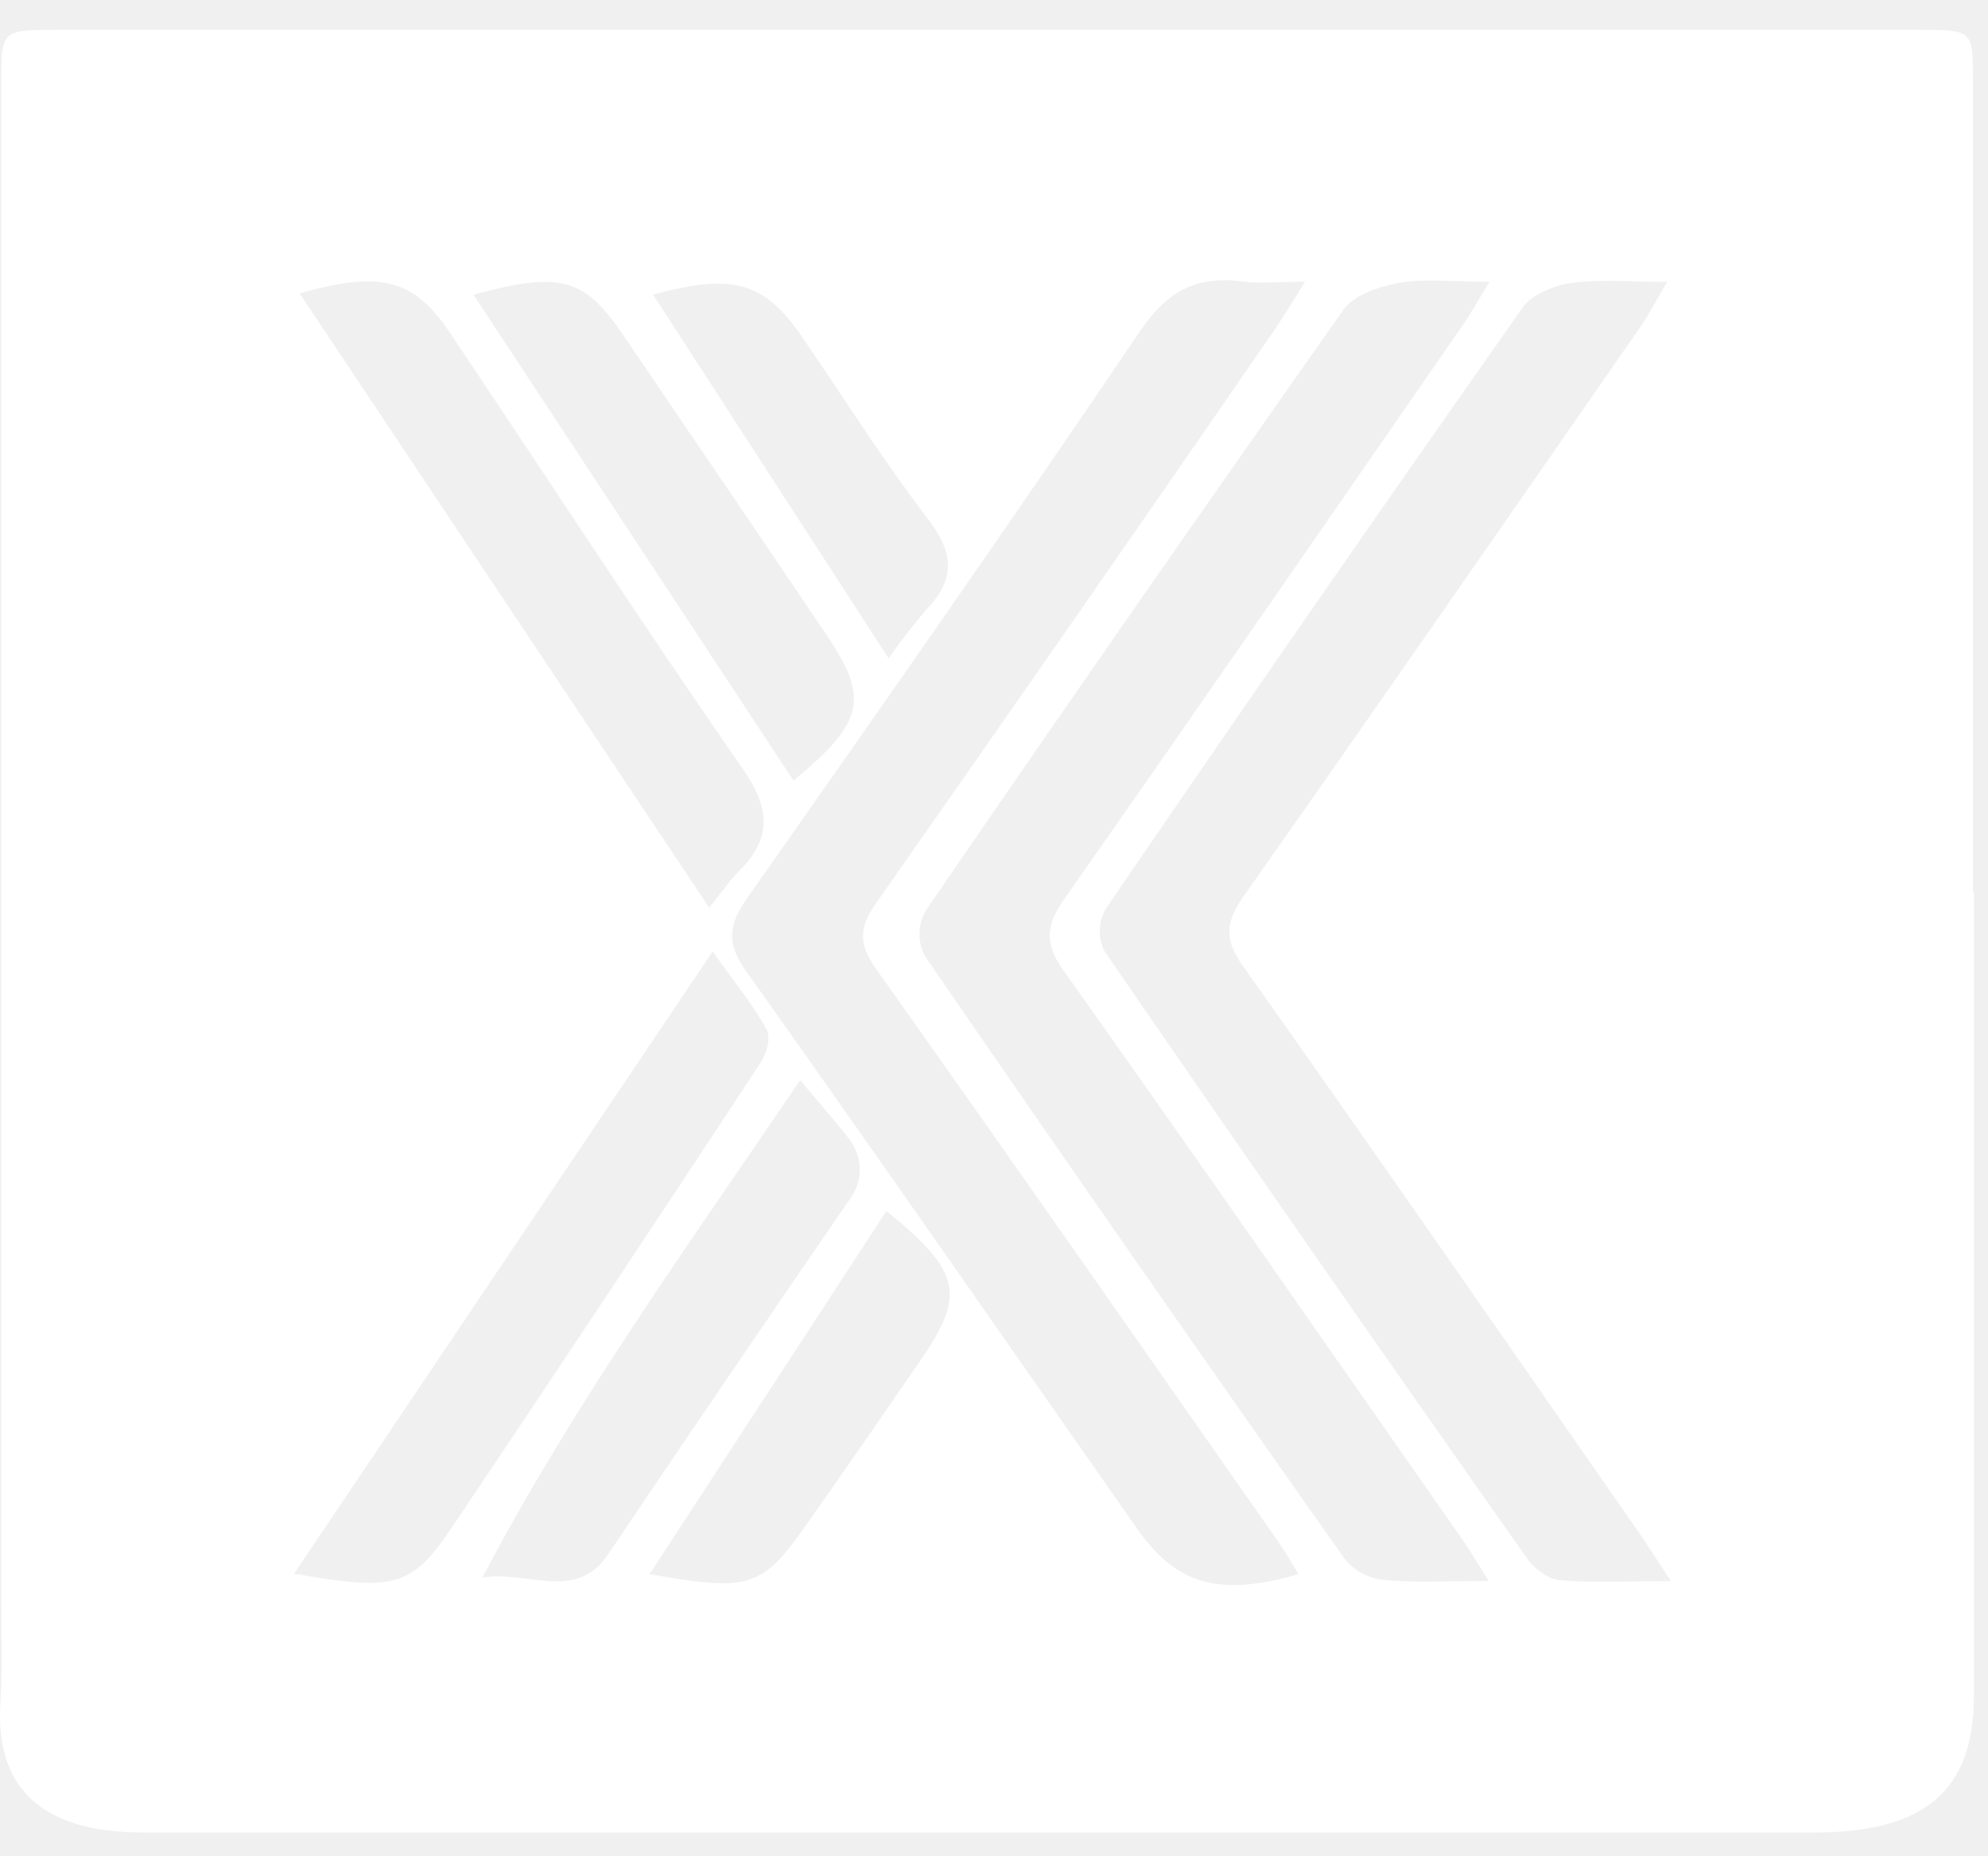
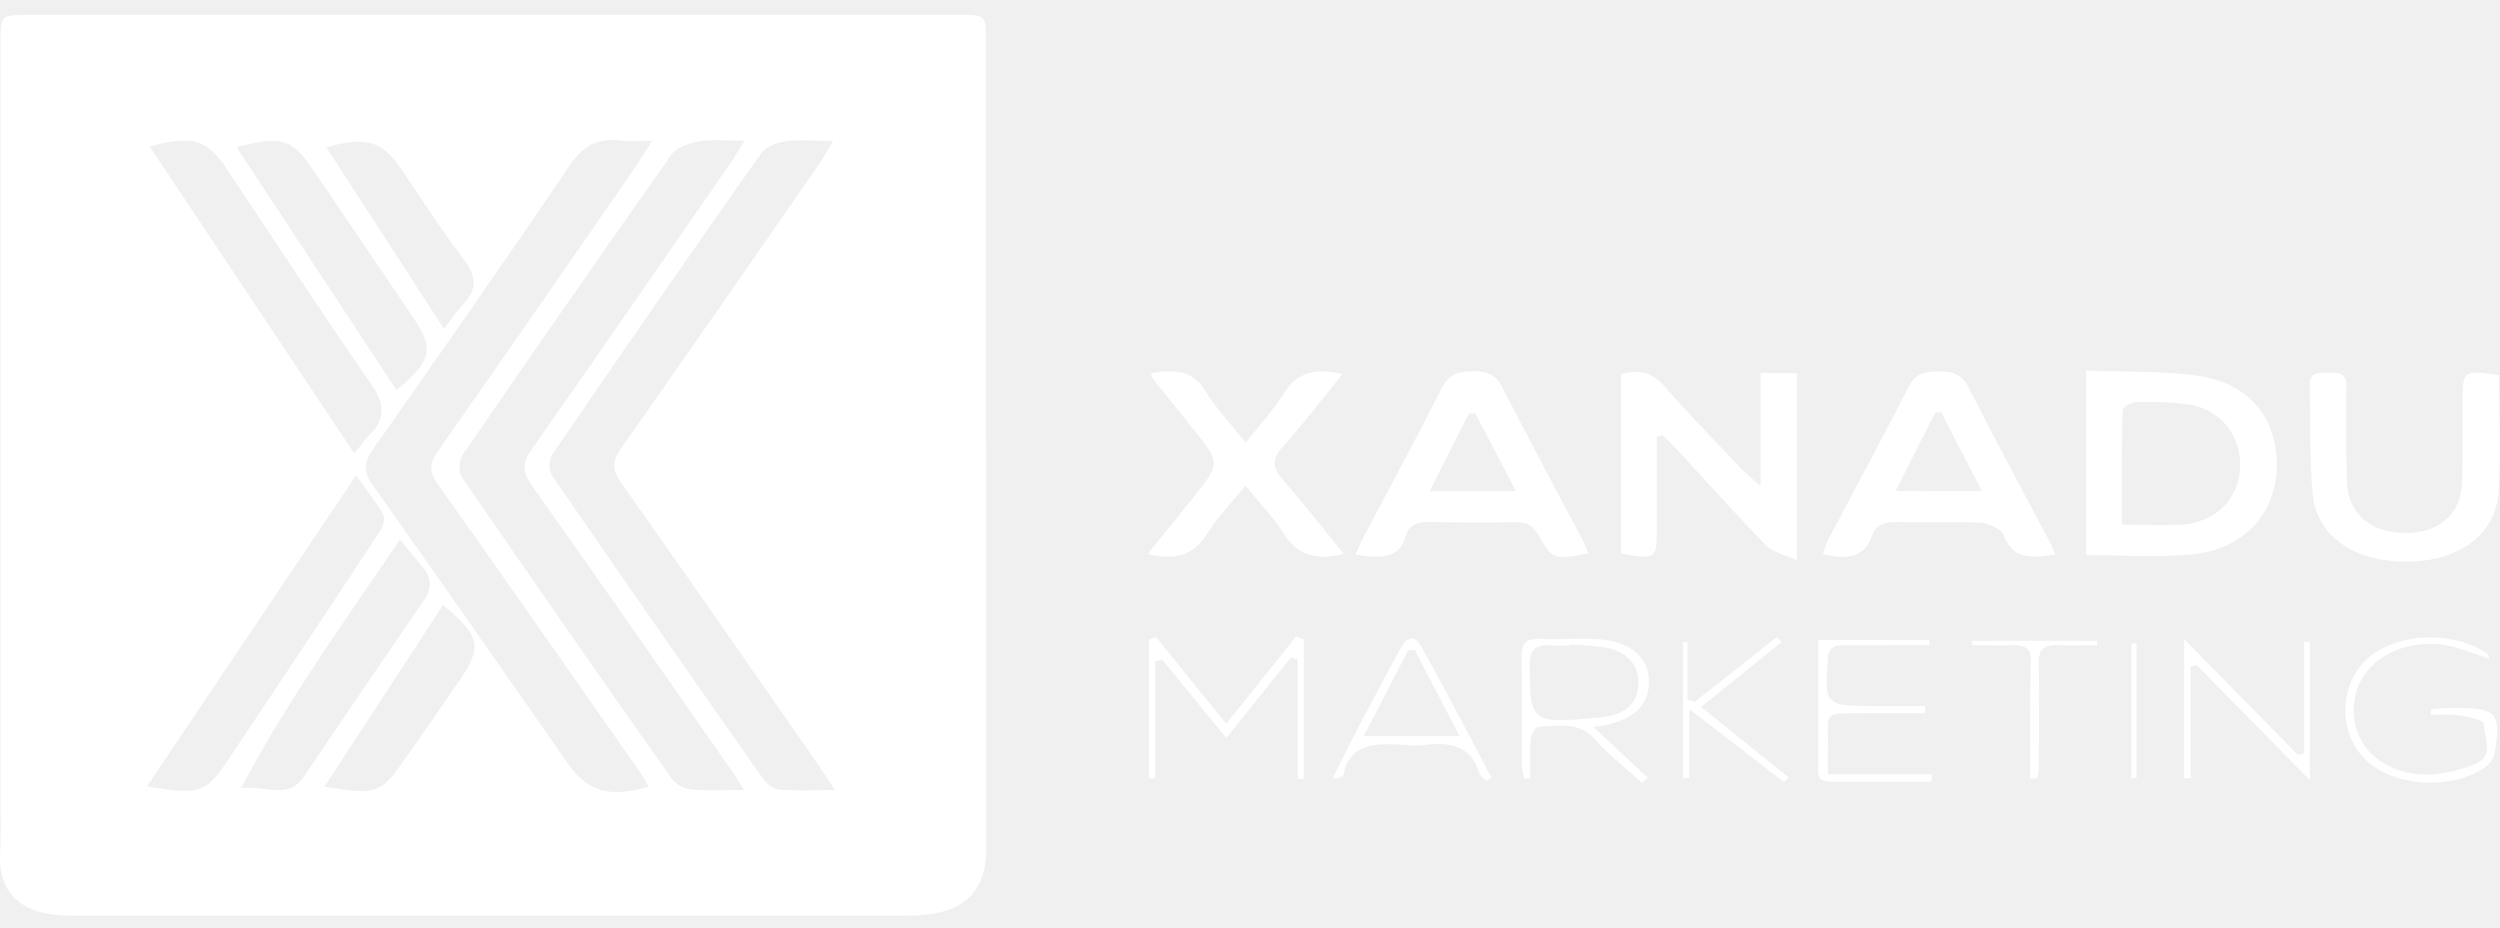
- <svg xmlns="http://www.w3.org/2000/svg" width="60" height="56" viewBox="0 0 60 56" fill="none">
+ <svg xmlns="http://www.w3.org/2000/svg" width="151" height="56" viewBox="0 0 151 56" fill="none">
  <path d="M59.572 26.898C59.572 35 59.572 43.102 59.572 51.204C59.572 54.042 58.084 55.307 54.761 55.307H4.322C1.285 55.307 -0.149 53.988 0.012 51.404C0.073 50.436 0.039 49.463 0.039 48.483V2.453C0.039 0.905 0.039 0.9 1.816 0.9H57.813C59.543 0.9 59.545 0.9 59.545 2.365C59.545 10.544 59.545 18.721 59.545 26.898H59.572ZM44.929 47.715C44.581 47.165 44.398 46.837 44.178 46.526C40.16 40.775 36.16 35.012 32.094 29.285C31.529 28.494 31.564 27.936 32.094 27.172C36.147 21.394 40.149 15.59 44.162 9.793C44.395 9.456 44.592 9.099 44.958 8.504C43.857 8.504 43.014 8.403 42.229 8.537C41.627 8.638 40.855 8.917 40.566 9.324C36.32 15.345 32.116 21.391 27.954 27.46C27.827 27.676 27.757 27.913 27.75 28.154C27.743 28.395 27.799 28.635 27.914 28.855C32.084 34.922 36.294 40.968 40.544 46.994C40.663 47.161 40.819 47.306 41.005 47.422C41.19 47.538 41.4 47.621 41.624 47.668C42.618 47.78 43.632 47.715 44.929 47.715ZM39.391 8.504C38.529 8.504 38.041 8.56 37.577 8.504C35.985 8.279 35.152 8.892 34.37 10.049C30.492 15.783 26.509 21.47 22.52 27.15C21.989 27.916 21.931 28.482 22.496 29.278C26.474 34.879 30.381 40.512 34.312 46.129C35.494 47.821 36.781 48.205 39.189 47.511C38.985 47.178 38.804 46.852 38.587 46.542C34.54 40.761 30.506 34.971 26.418 29.21C25.917 28.503 25.928 27.99 26.418 27.294C30.469 21.514 34.495 15.72 38.494 9.915C38.749 9.539 38.977 9.153 39.391 8.504ZM50.429 47.72C49.986 47.046 49.745 46.659 49.483 46.282C45.504 40.559 41.526 34.823 37.494 29.127C36.964 28.379 36.985 27.842 37.494 27.105C41.536 21.367 45.525 15.601 49.525 9.843C49.774 9.481 49.968 9.092 50.321 8.508C49.156 8.508 48.268 8.42 47.422 8.54C46.891 8.614 46.225 8.899 45.968 9.265C41.725 15.293 37.529 21.343 33.381 27.417C33.263 27.619 33.198 27.839 33.191 28.064C33.184 28.289 33.235 28.512 33.341 28.718C37.554 34.846 41.807 40.956 46.098 47.048C46.297 47.333 46.714 47.659 47.064 47.69C48.053 47.776 49.058 47.72 50.429 47.72V47.72ZM8.876 47.495C11.956 48.032 12.425 47.904 13.68 46.039C16.797 41.396 19.886 36.745 22.947 32.086C23.135 31.799 23.275 31.336 23.135 31.071C22.745 30.345 22.193 29.682 21.509 28.716L8.876 47.495ZM21.403 27.393C21.856 26.833 22.05 26.543 22.299 26.296C23.331 25.278 23.222 24.362 22.411 23.193C19.39 18.852 16.525 14.431 13.587 10.052C12.499 8.429 11.505 8.153 9.043 8.856L21.403 27.393ZM24.151 32.599C20.719 37.656 17.279 42.428 14.56 47.612C15.886 47.387 17.379 48.349 18.334 46.938C20.737 43.371 23.159 39.813 25.599 36.263C25.835 35.968 25.957 35.618 25.948 35.262C25.939 34.906 25.799 34.561 25.548 34.275C25.159 33.78 24.742 33.302 24.151 32.601V32.599ZM23.949 23.56C26.071 21.807 26.241 21.088 24.973 19.201C22.944 16.186 20.888 13.184 18.851 10.171C17.65 8.391 16.947 8.171 14.29 8.895L23.949 23.56ZM19.605 47.508C22.615 48.045 22.992 47.922 24.32 46.041C25.474 44.408 26.604 42.763 27.739 41.121C29.155 39.074 29.034 38.411 26.755 36.546L19.605 47.508ZM26.819 19.872C27.167 19.367 27.546 18.878 27.954 18.405C28.829 17.507 28.797 16.7 28.039 15.709C26.678 13.927 25.493 12.051 24.238 10.211C23.084 8.517 22.161 8.227 19.711 8.892C22.034 12.48 24.344 16.053 26.819 19.87V19.872Z" fill="white" />
+   <path d="M100.069 26.369V32.126C100.069 33.741 99.979 33.797 97.913 33.435V22.601C99.024 22.28 99.799 22.496 100.518 23.318C102.008 25.03 103.621 26.668 105.191 28.328C105.456 28.603 105.764 28.843 106.339 29.353V22.538H108.53V33.84C107.764 33.489 107.066 33.348 106.705 32.977C104.849 31.072 103.098 29.106 101.303 27.167C101.019 26.861 100.703 26.578 100.404 26.284L100.069 26.369Z" fill="white" />
+   <path d="M125.996 33.526V22.387C128.322 22.479 130.581 22.387 132.762 22.697C135.894 23.146 137.628 25.359 137.517 28.314C137.411 31.082 135.477 33.187 132.414 33.481C130.332 33.686 128.21 33.526 125.996 33.526ZM128.163 31.693C129.452 31.693 130.587 31.752 131.711 31.693C133.759 31.563 135.13 30.26 135.289 28.397C135.456 26.456 134.228 24.775 132.281 24.443C131.197 24.296 130.098 24.245 129.001 24.29C128.719 24.29 128.205 24.611 128.205 24.793C128.144 27.038 128.163 29.298 128.163 31.689V31.693Z" fill="white" />
+   <path d="M81.882 33.49C82.034 33.148 82.148 32.836 82.307 32.539C83.898 29.511 85.537 26.493 87.081 23.449C87.473 22.678 87.98 22.415 88.961 22.424C89.889 22.424 90.37 22.673 90.744 23.401C92.316 26.48 93.961 29.531 95.576 32.593C95.714 32.858 95.817 33.139 95.939 33.418C93.929 33.833 93.714 33.782 92.953 32.371C92.637 31.784 92.24 31.519 91.454 31.537C89.781 31.578 88.105 31.569 86.431 31.526C85.667 31.506 85.105 31.685 84.93 32.33C84.521 33.784 83.32 33.75 81.882 33.49ZM91.561 29.659L89.102 24.952L88.72 24.985C87.959 26.493 87.195 28.001 86.357 29.659H91.561Z" fill="white" />
+   <path d="M124.125 33.477C122.613 33.78 121.507 33.702 121.011 32.3C120.892 31.963 120.128 31.603 119.638 31.576C117.967 31.486 116.285 31.576 114.598 31.524C113.829 31.506 113.272 31.704 113.084 32.333C112.654 33.67 111.577 33.812 110.108 33.477C110.173 33.207 110.262 32.942 110.373 32.684C112.007 29.583 113.683 26.498 115.272 23.38C115.654 22.625 116.171 22.432 117.075 22.432C117.98 22.432 118.5 22.614 118.884 23.366C120.476 26.512 122.173 29.642 123.825 32.778C123.945 32.978 124.011 33.192 124.125 33.477ZM119.704 29.657C118.807 27.921 118.028 26.409 117.245 24.896L116.882 24.935L114.495 29.653L119.704 29.657Z" fill="white" />
+   <path d="M150.947 22.666C150.947 25.061 151.088 27.418 150.91 29.757C150.716 32.33 148.478 33.905 145.385 33.925C142.293 33.945 139.961 32.444 139.699 29.933C139.468 27.708 139.566 25.459 139.503 23.224C139.481 22.478 140.073 22.525 140.664 22.507C141.335 22.487 141.744 22.61 141.725 23.3C141.697 25.205 141.704 27.11 141.746 29.014C141.791 30.997 143.139 32.179 145.287 32.191C147.356 32.191 148.666 31.029 148.714 29.067C148.756 27.387 148.735 25.697 148.74 24.026C148.754 22.394 148.846 22.331 150.947 22.666Z" fill="white" />
+   <path d="M81.163 33.456C79.429 33.892 78.331 33.489 77.54 32.233C76.936 31.267 76.095 30.404 75.228 29.331C74.358 30.407 73.53 31.243 72.952 32.186C72.186 33.442 71.119 33.896 69.324 33.462C70.223 32.339 71.093 31.254 71.976 30.169C73.745 27.978 73.745 27.978 71.947 25.758C71.151 24.774 70.36 23.787 69.573 22.797C69.531 22.745 69.557 22.655 69.549 22.538C70.912 22.314 72.061 22.345 72.817 23.624C73.421 24.644 74.297 25.549 75.238 26.742C76.108 25.634 76.941 24.736 77.559 23.743C78.326 22.509 79.416 22.19 81.079 22.606C79.856 24.109 78.718 25.601 77.458 27.014C76.811 27.74 76.848 28.263 77.477 28.973C78.734 30.4 79.89 31.896 81.163 33.456Z" fill="white" />
+   <path d="M74.064 44.572L70.194 39.833L69.781 39.943V47.008H69.396V38.638L69.818 38.471C71.181 40.157 72.542 41.842 74.061 43.714L78.289 38.435L78.748 38.629V47.057H78.379V39.818L77.966 39.719L74.064 44.572Z" fill="white" />
+   <path d="M99.163 47.283C98.2 46.4 97.144 45.573 96.293 44.618C95.351 43.558 94.113 43.854 92.924 43.902C92.747 43.902 92.474 44.385 92.45 44.657C92.386 45.439 92.428 46.23 92.428 47.011L92.073 47.023C91.997 46.798 91.947 46.568 91.922 46.335C91.909 44.099 91.935 41.864 91.903 39.628C91.903 38.877 92.168 38.538 93.115 38.585C94.211 38.637 95.32 38.538 96.415 38.599C98.439 38.713 99.579 39.655 99.598 41.131C99.619 42.672 98.537 43.652 96.245 43.913L99.531 46.98L99.163 47.283ZM94.829 38.931V38.987C94.479 38.987 94.123 39.012 93.768 38.987C92.752 38.902 92.402 39.234 92.397 40.129C92.397 43.652 92.452 43.724 96.64 43.338C98.075 43.205 98.852 42.569 98.95 41.448C99.059 40.219 98.317 39.329 96.913 39.1C96.222 39.013 95.527 38.957 94.829 38.931Z" fill="white" />
+   <path d="M109.821 38.648H116.516C116.516 38.756 116.529 38.862 116.534 38.968H114.184C113.259 38.968 112.328 38.99 111.407 38.968C110.675 38.95 110.431 39.21 110.392 39.828C110.206 42.65 110.187 42.648 113.558 42.648H116.274V43.075C115.147 43.075 114.02 43.075 112.893 43.075C109.917 43.089 110.461 42.934 110.405 45.147C110.405 45.623 110.405 46.1 110.405 46.767H116.667V47.217C115.208 47.217 113.749 47.217 112.291 47.217C109.442 47.19 109.843 47.547 109.819 45.165C109.805 43.008 109.821 40.855 109.821 38.648Z" fill="white" />
+   <path d="M146.826 42.849C147.129 42.825 147.428 42.782 147.728 42.775C150.839 42.705 151.102 42.939 150.662 45.559C150.564 45.909 150.321 46.218 149.977 46.429C147.855 47.761 144.487 47.48 142.864 45.871C141.164 44.188 141.273 41.272 143.081 39.71C144.845 38.189 148.211 38.083 150.243 39.485C150.298 39.524 150.298 39.616 150.375 39.811C149.656 39.53 148.92 39.28 148.171 39.063C145.498 38.416 142.904 39.658 142.31 41.836C141.639 44.294 143.259 46.525 146.126 46.768C147.232 46.86 148.513 46.564 149.516 46.137C150.699 45.64 150.022 44.526 150.025 43.692C150.025 43.523 149.105 43.283 148.582 43.204C147.999 43.155 147.411 43.148 146.826 43.184C146.821 43.074 146.824 42.964 146.826 42.849Z" fill="white" />
+   <path d="M139.171 45.498V38.77H139.513V47.118L132.694 40.185L132.318 40.253V47.008H131.922V38.603L138.792 45.592L139.171 45.498Z" fill="white" />
+   <path d="M89.765 47.162C89.619 47.002 89.388 46.858 89.341 46.679C88.908 45.121 87.667 44.769 85.988 45.002C85.636 45.039 85.279 45.039 84.927 45.002C83.206 44.89 81.522 44.811 81.158 46.778C81.132 46.912 80.877 47.016 80.482 47.016C81.063 45.87 81.628 44.717 82.225 43.575C82.994 42.113 83.792 40.654 84.566 39.2C84.882 38.605 85.362 38.212 85.813 39C87.298 41.641 88.677 44.324 90.096 46.991L89.765 47.162ZM82.365 44.465H88.16L85.455 39.261H85.062C84.198 40.942 83.325 42.616 82.365 44.465V44.465Z" fill="white" />
+   <path d="M102.355 42.392L107.312 38.484L107.628 38.767L102.748 42.698L108.028 46.956L107.742 47.232L102.034 42.826V46.987H101.658V38.799L101.923 38.788V42.242L102.355 42.392Z" fill="white" />
+   <path d="M126.674 38.971C125.9 38.971 125.123 39.007 124.351 38.971C123.412 38.915 123.133 39.263 123.147 40.023C123.184 42.148 123.147 44.276 123.147 46.404C123.129 46.612 123.092 46.818 123.035 47.02H122.611C122.611 45.946 122.611 44.872 122.611 43.798C122.611 42.492 122.627 41.187 122.659 39.881C122.677 39.207 122.351 38.935 121.553 38.971C120.754 39.007 119.916 38.971 119.097 38.971C119.097 38.881 119.097 38.789 119.097 38.699H126.672C126.666 38.789 126.672 38.879 126.674 38.971Z" fill="white" />
+   <path d="M128.741 47.008V38.871H129.048V46.985L128.741 47.008Z" fill="white" />
</svg>
